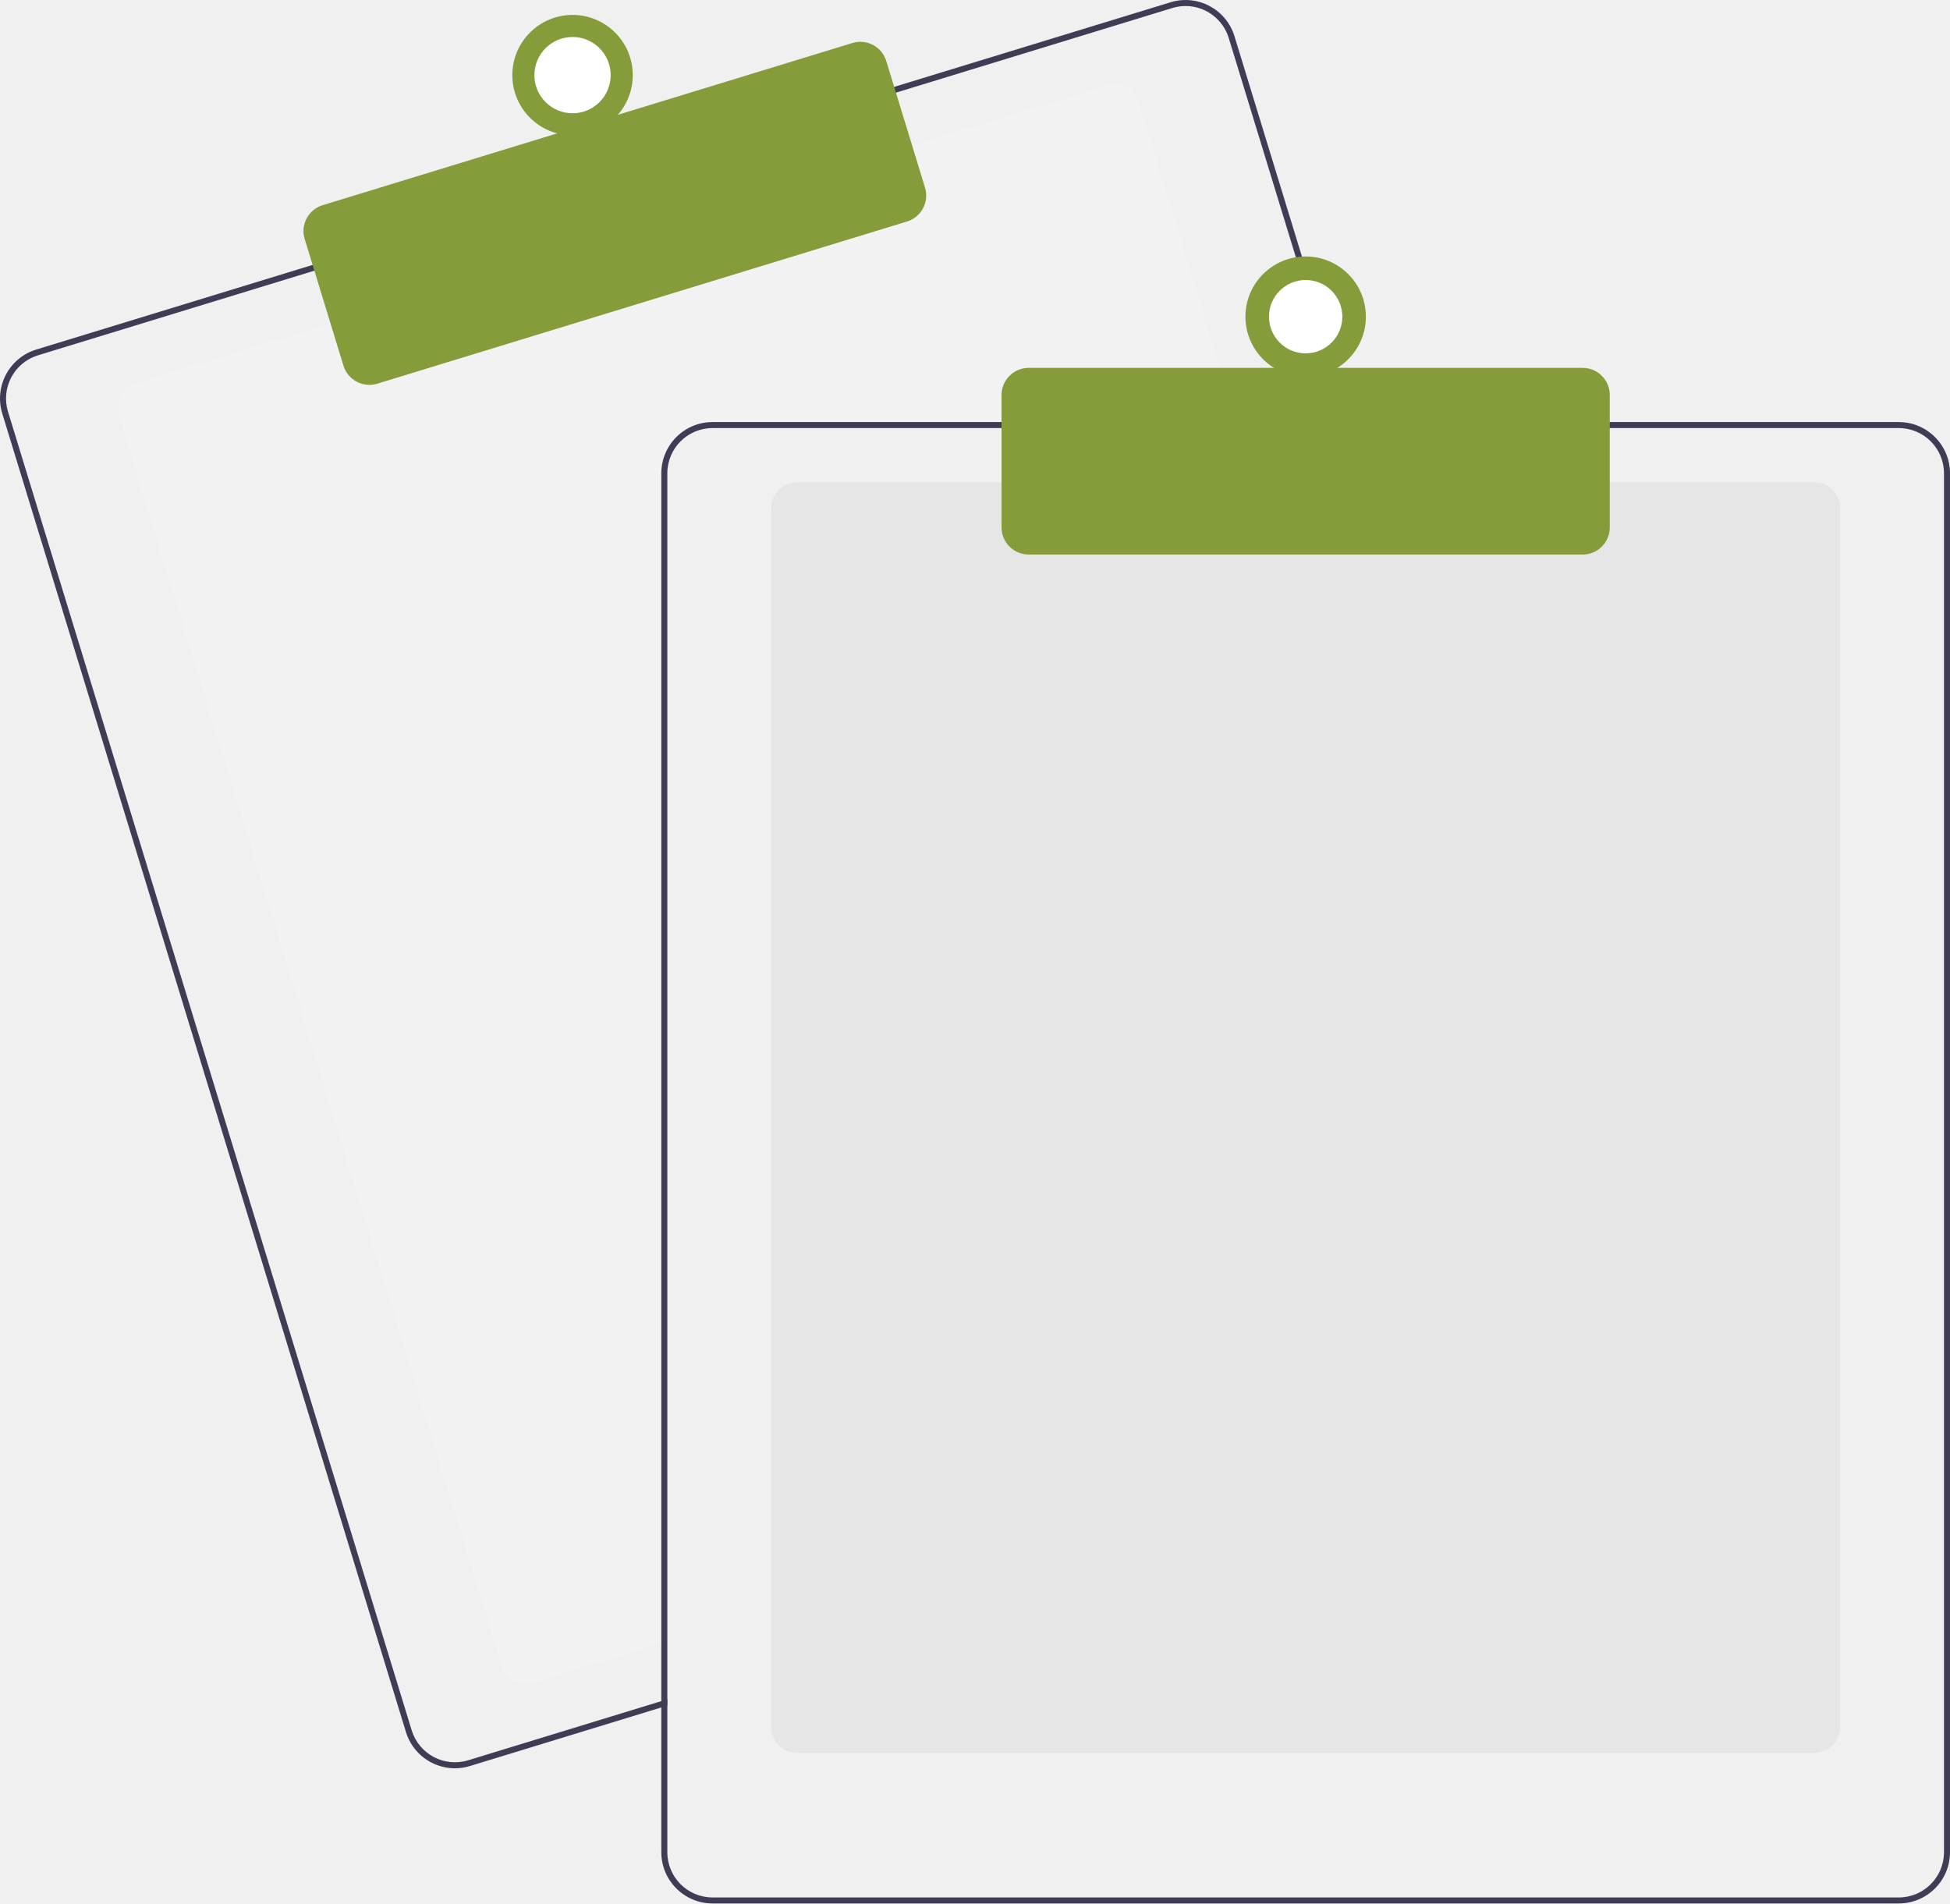
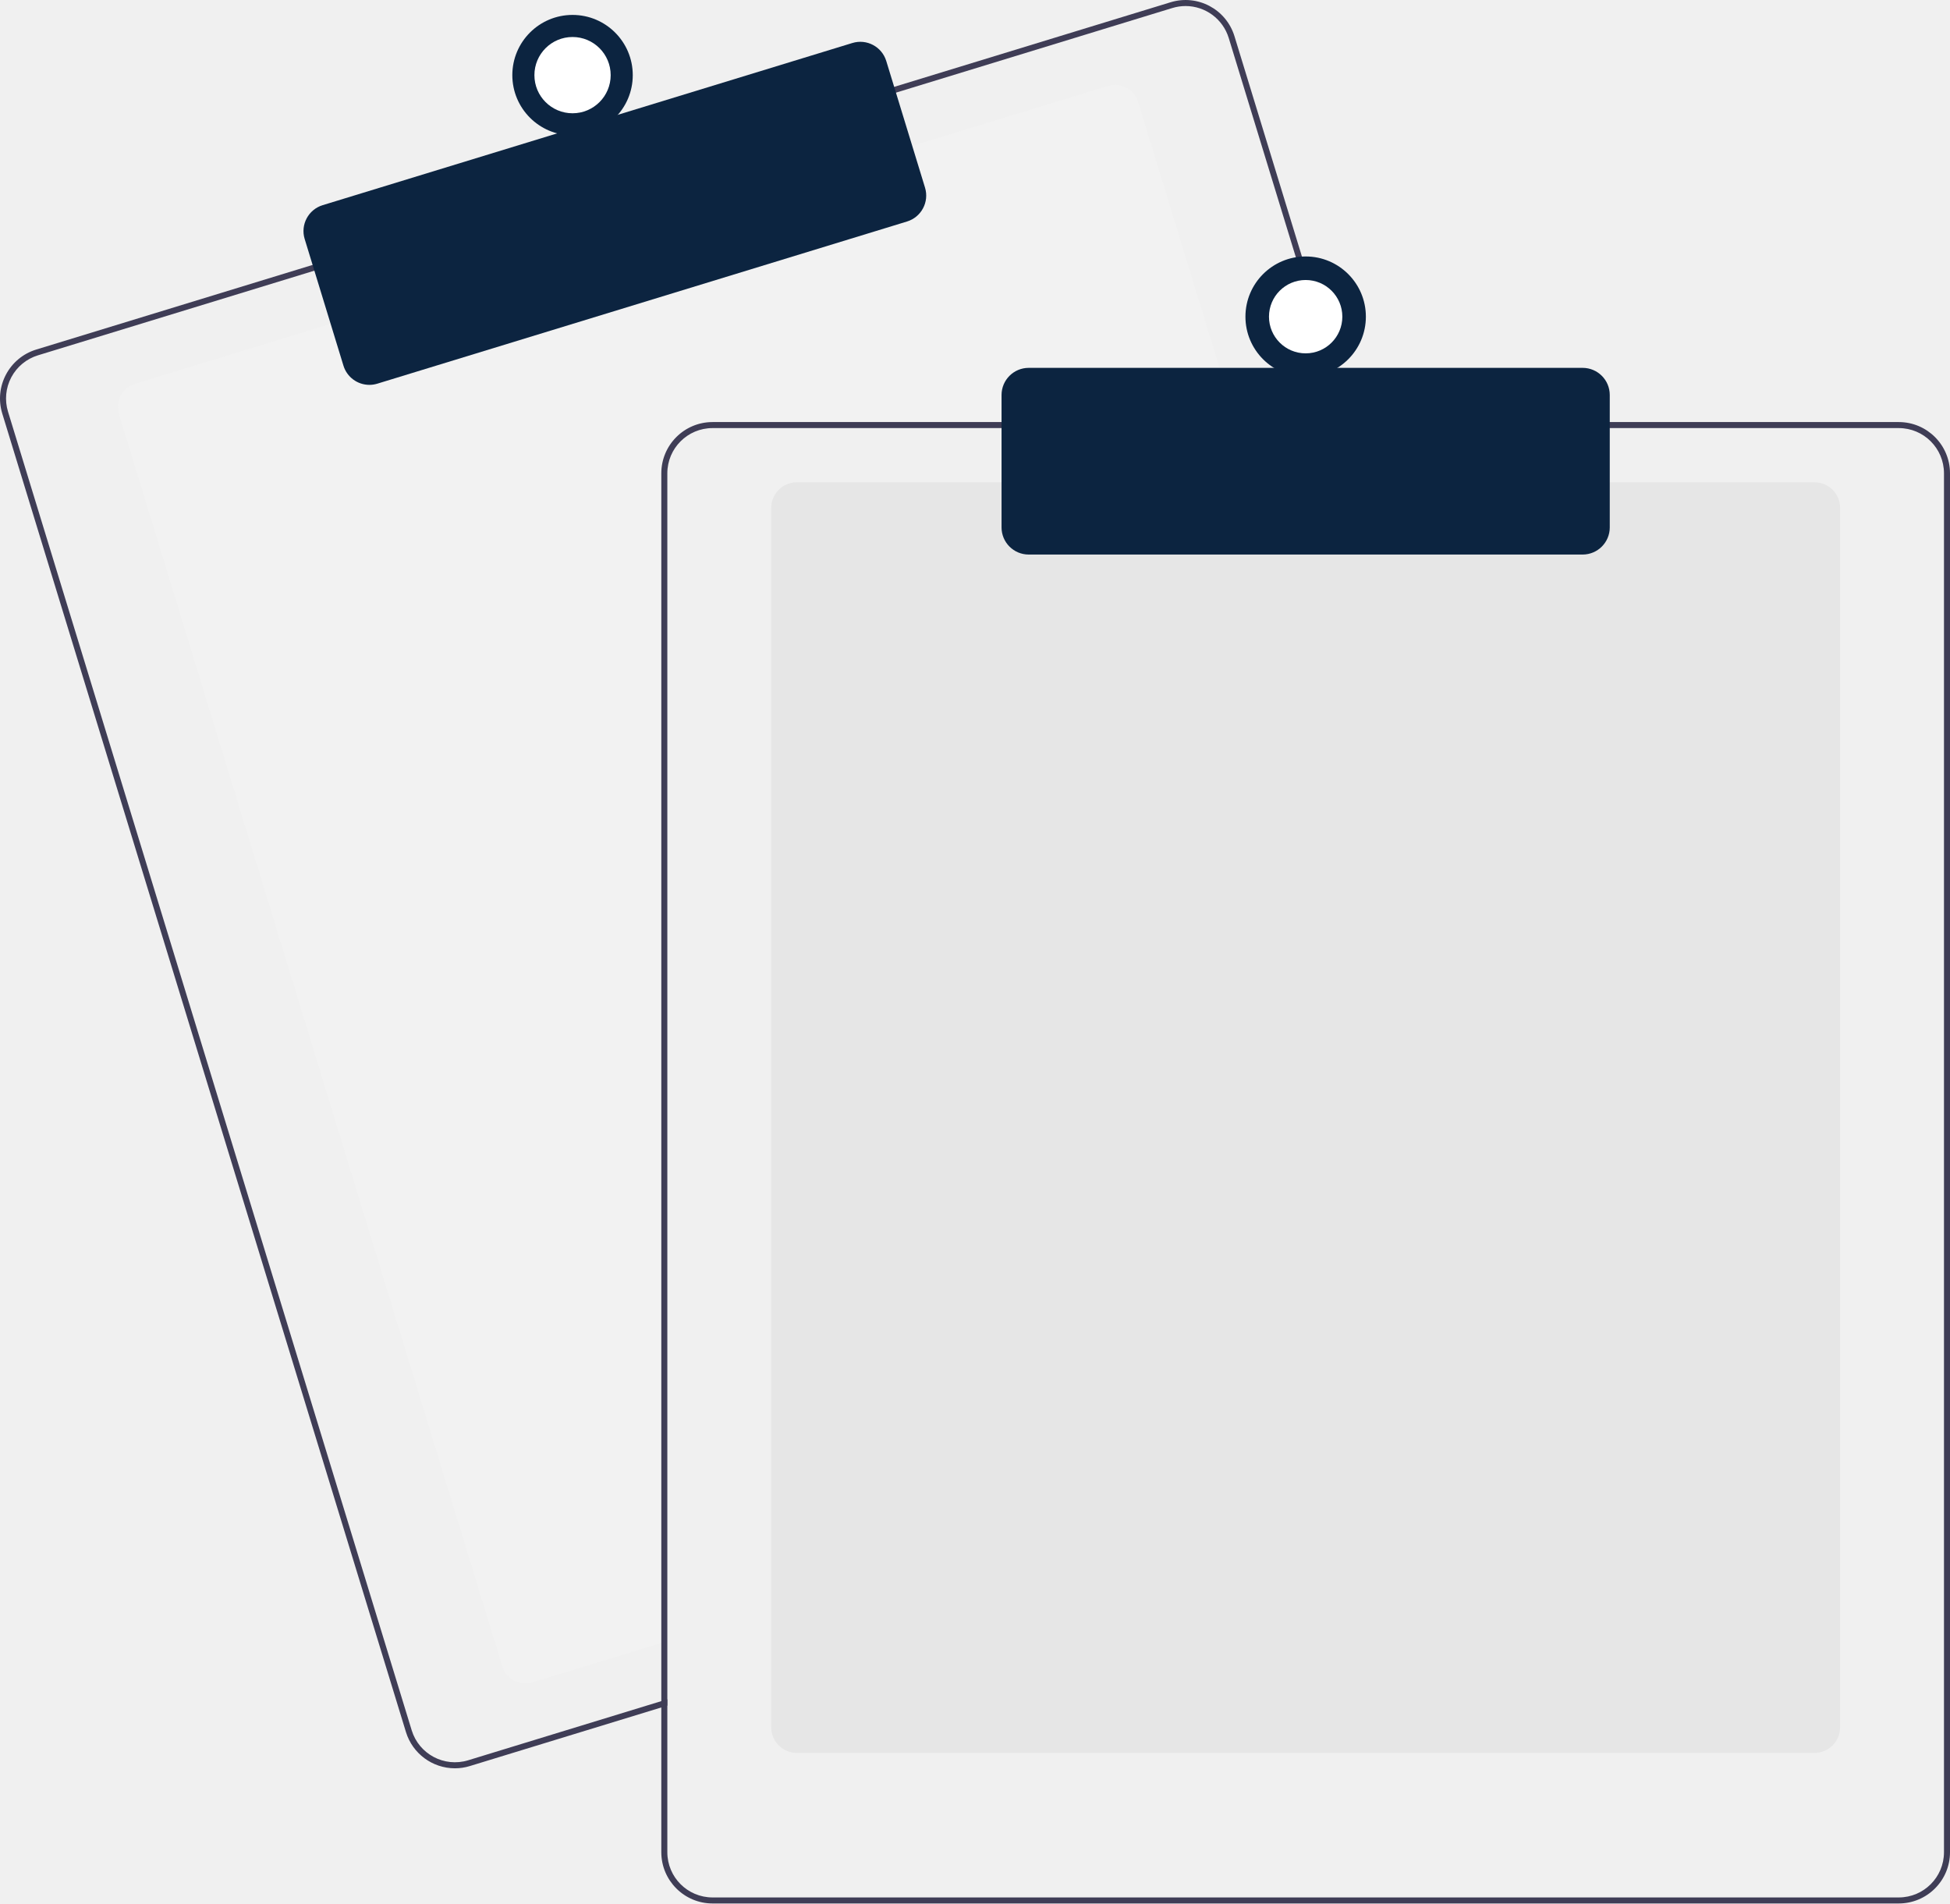
<svg xmlns="http://www.w3.org/2000/svg" id="b21613c9-2bf0-4d37-bef0-3b193d34fc5d" data-name="Layer 1" width="647.636" height="632.174" viewBox="0 0 647.636 632.174">
  <path d="M687.328,276.087H512.818a15.018,15.018,0,0,0-15,15v387.85l-2,.61-42.81,13.11a8.007,8.007,0,0,1-9.99-5.31L315.678,271.397a8.003,8.003,0,0,1,5.31-9.99l65.97-20.2,191.25-58.54,65.97-20.2a7.989,7.989,0,0,1,9.99,5.3l32.55,106.32Z" transform="translate(-276.1819 -133.9131)" fill="#f2f2f2" />
  <path d="M725.408,274.087l-39.23-128.14a16.994,16.994,0,0,0-21.23-11.28l-92.75,28.39L380.958,221.607l-92.75,28.4a17.015,17.015,0,0,0-11.28,21.23l134.08,437.93a17.027,17.027,0,0,0,16.26,12.03,16.789,16.789,0,0,0,4.97-.75l63.58-19.46,2-.62v-2.09l-2,.61-64.17,19.65a15.015,15.015,0,0,1-18.73-9.95l-134.07-437.94a14.979,14.979,0,0,1,9.95-18.73l92.75-28.4,191.24-58.54,92.75-28.4a15.156,15.156,0,0,1,4.41-.66,15.015,15.015,0,0,1,14.32,10.61l39.05,127.56.62,2h2.08Z" transform="translate(-276.1819 -133.9131)" fill="#3f3d56" />
-   <path d="M398.863,261.734a9.016,9.016,0,0,1-8.611-6.367l-12.88-42.072a8.999,8.999,0,0,1,5.971-11.24l175.939-53.864a9.009,9.009,0,0,1,11.241,5.971l12.88,42.072a9.01,9.01,0,0,1-5.971,11.241L401.492,261.339A8.976,8.976,0,0,1,398.863,261.734Z" transform="translate(-276.1819 -133.9131)" fill="#859c3b" />
-   <circle cx="190.154" cy="24.955" r="20" fill="#859c3b" />
+   <path d="M398.863,261.734a9.016,9.016,0,0,1-8.611-6.367l-12.88-42.072a8.999,8.999,0,0,1,5.971-11.24l175.939-53.864a9.009,9.009,0,0,1,11.241,5.971l12.88,42.072a9.01,9.01,0,0,1-5.971,11.241L401.492,261.339A8.976,8.976,0,0,1,398.863,261.734Z" transform="translate(-276.1819 -133.9131)" fill="#0c2440" />
+   <circle cx="190.154" cy="24.955" r="20" fill="#0c2440" />
  <circle cx="190.154" cy="24.955" r="12.665" fill="#fff" />
  <path d="M878.818,716.087h-338a8.51,8.51,0,0,1-8.5-8.5v-405a8.51,8.51,0,0,1,8.5-8.5h338a8.51,8.51,0,0,1,8.5,8.5v405A8.51,8.51,0,0,1,878.818,716.087Z" transform="translate(-276.1819 -133.9131)" fill="#e6e6e6" />
  <path d="M723.318,274.087h-210.5a17.024,17.024,0,0,0-17,17v407.8l2-.61v-407.19a15.018,15.018,0,0,1,15-15H723.938Zm183.5,0h-394a17.024,17.024,0,0,0-17,17v458a17.024,17.024,0,0,0,17,17h394a17.024,17.024,0,0,0,17-17v-458A17.024,17.024,0,0,0,906.818,274.087Zm15,475a15.018,15.018,0,0,1-15,15h-394a15.018,15.018,0,0,1-15-15v-458a15.018,15.018,0,0,1,15-15h394a15.018,15.018,0,0,1,15,15Z" transform="translate(-276.1819 -133.9131)" fill="#3f3d56" />
-   <path d="M801.818,318.087h-184a9.01,9.01,0,0,1-9-9v-44a9.01,9.01,0,0,1,9-9h184a9.01,9.01,0,0,1,9,9v44A9.01,9.01,0,0,1,801.818,318.087Z" transform="translate(-276.1819 -133.9131)" fill="#859c3b" />
-   <circle cx="433.636" cy="105.174" r="20" fill="#859c3b" />
+   <path d="M801.818,318.087h-184a9.01,9.01,0,0,1-9-9v-44a9.01,9.01,0,0,1,9-9h184a9.01,9.01,0,0,1,9,9v44A9.01,9.01,0,0,1,801.818,318.087Z" transform="translate(-276.1819 -133.9131)" fill="#0c2440" />
+   <circle cx="433.636" cy="105.174" r="20" fill="#0c2440" />
  <circle cx="433.636" cy="105.174" r="12.182" fill="#fff" />
</svg>
